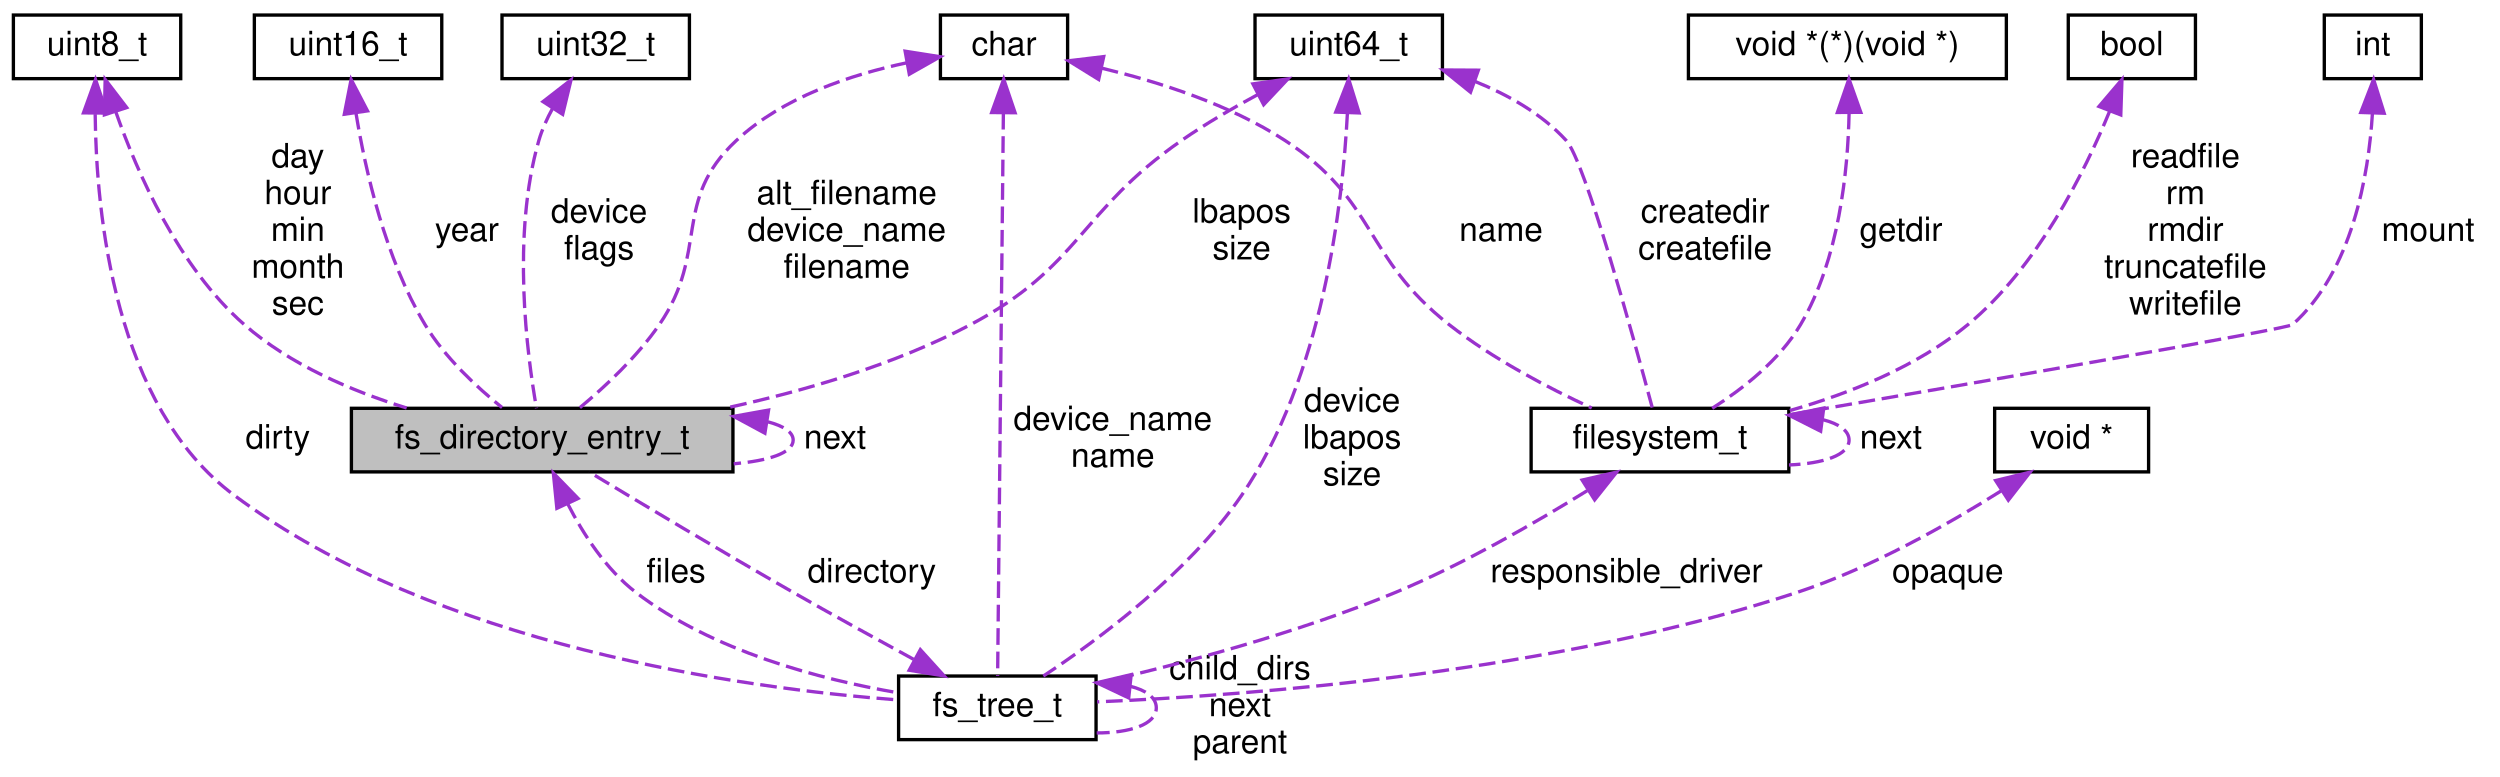
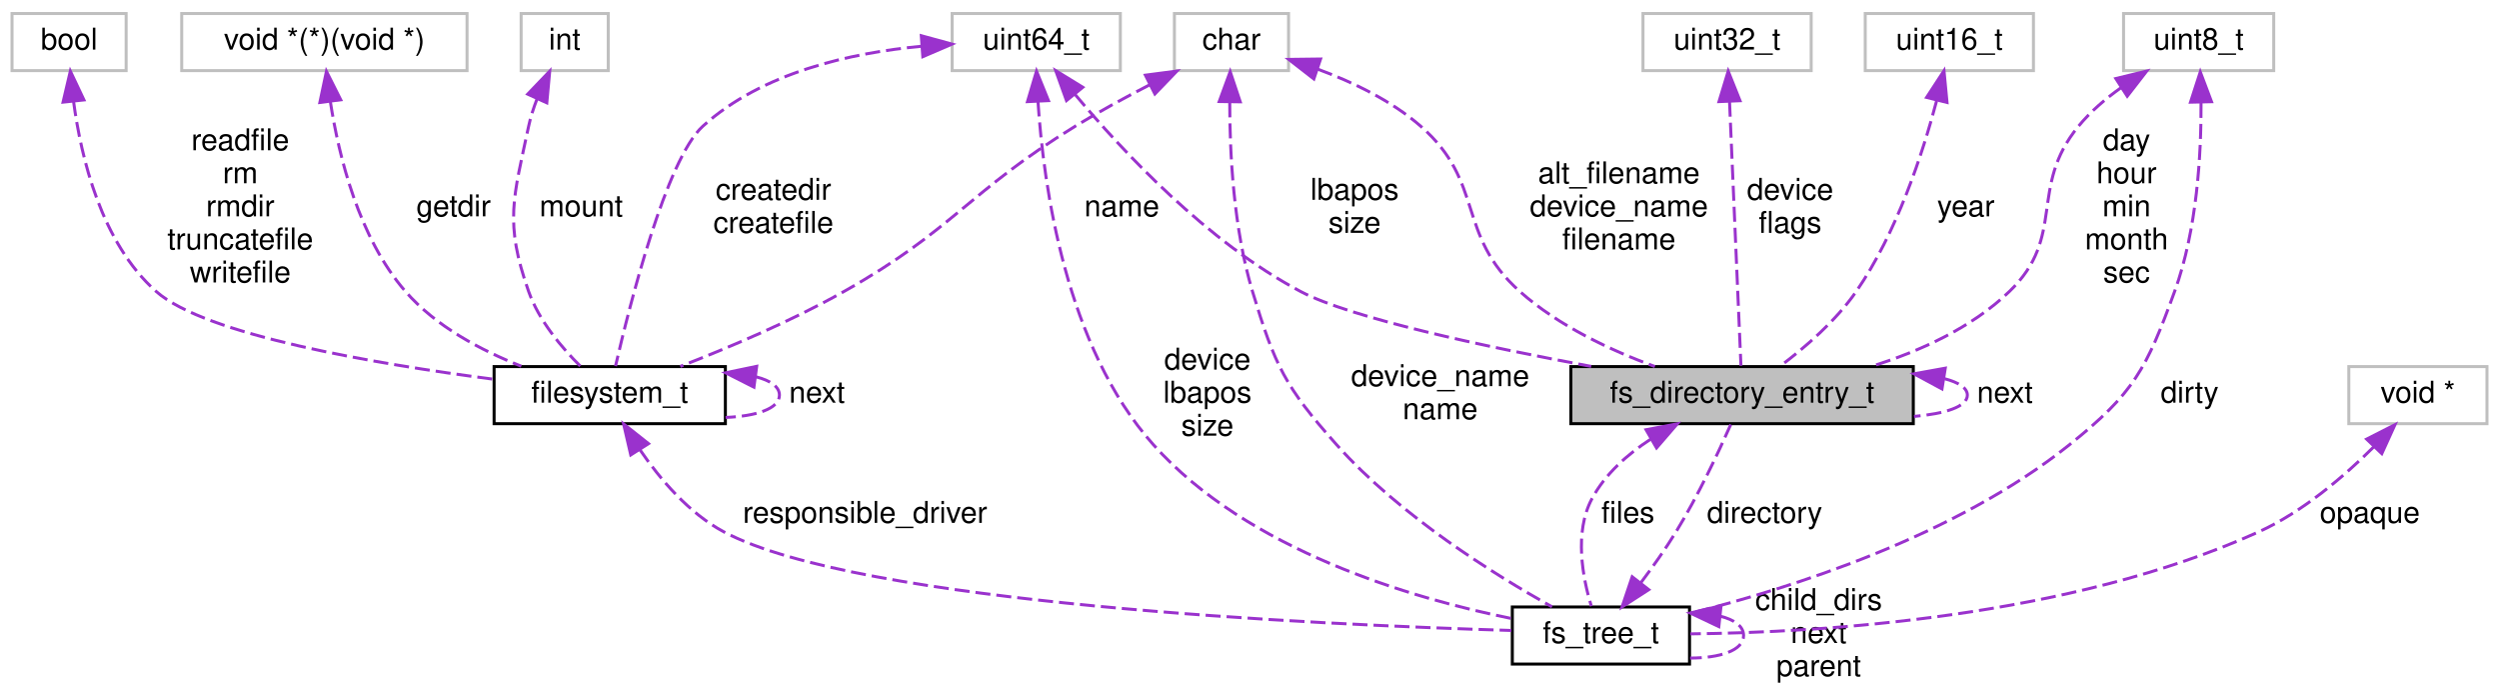
- <svg xmlns="http://www.w3.org/2000/svg" xmlns:xlink="http://www.w3.org/1999/xlink" width="747pt" height="232pt" viewBox="0.00 0.00 747.00 232.00">
+ <svg xmlns="http://www.w3.org/2000/svg" xmlns:xlink="http://www.w3.org/1999/xlink" width="832pt" height="232pt" viewBox="0.00 0.00 832.00 232.00">
  <g id="graph0" class="graph" transform="scale(1 1) rotate(0) translate(4 228)">
    <g id="node1" class="node">
      <g id="a_node1">
        <a xlink:title="A VFS directory entry. Files AND directories have these, but internally there is also a tree of fs_tr...">
-           <polygon fill="#bfbfbf" stroke="black" points="101,-87 101,-106 215,-106 215,-87 101,-87" />
-           <text text-anchor="middle" x="158" y="-94" font-family="Helvetica,sans-Serif" font-size="10.00">fs_directory_entry_t</text>
-         </a>
-       </g>
-     </g>
-     <g id="edge20" class="edge">
-       <path fill="none" stroke="#9a32cd" stroke-dasharray="5,2" d="M225.44,-101.96C230.14,-100.71 233,-98.89 233,-96.5 233,-92.67 225.67,-90.31 215.23,-89.41" />
-       <polygon fill="#9a32cd" stroke="#9a32cd" points="224.55,-98.56 215.23,-103.59 225.65,-105.47 224.55,-98.56" />
-       <text text-anchor="middle" x="245.5" y="-94" font-family="Helvetica,sans-Serif" font-size="10.00"> next</text>
+           <polygon fill="#bfbfbf" stroke="black" points="519,-87 519,-106 633,-106 633,-87 519,-87" />
+           <text text-anchor="middle" x="576" y="-94" font-family="Helvetica,sans-Serif" font-size="10.00">fs_directory_entry_t</text>
+         </a>
+       </g>
+     </g>
+     <g id="edge1" class="edge">
+       <path fill="none" stroke="#9a32cd" stroke-dasharray="5,2" d="M643.44,-101.96C648.14,-100.71 651,-98.89 651,-96.5 651,-92.67 643.67,-90.31 633.23,-89.41" />
+       <polygon fill="#9a32cd" stroke="#9a32cd" points="642.55,-98.56 633.23,-103.59 643.65,-105.47 642.55,-98.56" />
+       <text text-anchor="middle" x="663.5" y="-94" font-family="Helvetica,sans-Serif" font-size="10.00"> next</text>
+     </g>
+     <g id="node3" class="node">
+       <g id="a_node3">
+         <a xlink:href="structfs__tree__t.html" target="_top" xlink:title="Used internally by filesystem.c to cache directories to RAM.">
+           <polygon fill="none" stroke="black" points="499.5,-7 499.5,-26 558.5,-26 558.5,-7 499.5,-7" />
+           <text text-anchor="middle" x="529" y="-14" font-family="Helvetica,sans-Serif" font-size="10.00">fs_tree_t</text>
+         </a>
+       </g>
+     </g>
+     <g id="edge5" class="edge">
+       <path fill="none" stroke="#9a32cd" stroke-dasharray="5,2" d="M545.61,-81.87C537.82,-76.81 530.4,-70.24 526,-62 520.02,-50.8 522.93,-35.68 525.8,-26.27" />
+       <polygon fill="#9a32cd" stroke="#9a32cd" points="544.02,-84.99 554.44,-86.95 547.52,-78.93 544.02,-84.99" />
+       <text text-anchor="middle" x="538" y="-54" font-family="Helvetica,sans-Serif" font-size="10.00"> files</text>
+     </g>
+     <g id="node2" class="node">
+       <g id="a_node2">
+         <a xlink:title=" ">
+           <polygon fill="none" stroke="#bfbfbf" points="313,-204.5 313,-223.5 369,-223.5 369,-204.5 313,-204.5" />
+           <text text-anchor="middle" x="341" y="-211.5" font-family="Helvetica,sans-Serif" font-size="10.00">uint64_t</text>
+         </a>
+       </g>
+     </g>
+     <g id="edge2" class="edge">
+       <path fill="none" stroke="#9a32cd" stroke-dasharray="5,2" d="M353.96,-196.53C369.67,-177.73 397.93,-147.45 429,-131 445.65,-122.18 490.08,-112.68 525.77,-106.06" />
+       <polygon fill="#9a32cd" stroke="#9a32cd" points="351.07,-194.53 347.48,-204.5 356.5,-198.95 351.07,-194.53" />
+       <text text-anchor="middle" x="447" y="-161.5" font-family="Helvetica,sans-Serif" font-size="10.00"> lbapos</text>
+       <text text-anchor="middle" x="447" y="-150.5" font-family="Helvetica,sans-Serif" font-size="10.00">size</text>
+     </g>
+     <g id="edge4" class="edge">
+       <path fill="none" stroke="#9a32cd" stroke-dasharray="5,2" d="M341.58,-194.24C343.42,-166.06 350.82,-112.64 380,-80 411.41,-44.86 465.76,-28.93 499.42,-22.12" />
+       <polygon fill="#9a32cd" stroke="#9a32cd" points="338.08,-194.17 341.09,-204.33 345.07,-194.51 338.08,-194.17" />
+       <text text-anchor="middle" x="398" y="-105" font-family="Helvetica,sans-Serif" font-size="10.00"> device</text>
+       <text text-anchor="middle" x="398" y="-94" font-family="Helvetica,sans-Serif" font-size="10.00">lbapos</text>
+       <text text-anchor="middle" x="398" y="-83" font-family="Helvetica,sans-Serif" font-size="10.00">size</text>
+     </g>
+     <g id="node4" class="node">
+       <g id="a_node4">
+         <a xlink:href="structfilesystem__t.html" target="_top" xlink:title="Defines a filesystem driver.">
+           <polygon fill="none" stroke="black" points="160.5,-87 160.5,-106 237.5,-106 237.5,-87 160.5,-87" />
+           <text text-anchor="middle" x="199" y="-94" font-family="Helvetica,sans-Serif" font-size="10.00">filesystem_t</text>
+         </a>
+       </g>
+     </g>
+     <g id="edge8" class="edge">
+       <path fill="none" stroke="#9a32cd" stroke-dasharray="5,2" d="M302.9,-212.61C279.25,-210.42 249.71,-203.87 230,-186 217.82,-174.96 205.56,-126.24 200.93,-106.18" />
+       <polygon fill="#9a32cd" stroke="#9a32cd" points="302.73,-216.11 312.96,-213.32 303.23,-209.13 302.73,-216.11" />
+       <text text-anchor="middle" x="253.5" y="-161.5" font-family="Helvetica,sans-Serif" font-size="10.00"> createdir</text>
+       <text text-anchor="middle" x="253.5" y="-150.5" font-family="Helvetica,sans-Serif" font-size="10.00">createfile</text>
+     </g>
+     <g id="edge3" class="edge">
+       <path fill="none" stroke="#9a32cd" stroke-dasharray="5,2" d="M542.3,-34.08C546.28,-39.35 550.5,-45.29 554,-51 561.3,-62.9 568.17,-77.56 572.23,-86.72" />
+       <polygon fill="#9a32cd" stroke="#9a32cd" points="544.93,-31.76 536.03,-26.01 539.41,-36.05 544.93,-31.76" />
+       <text text-anchor="middle" x="583.5" y="-54" font-family="Helvetica,sans-Serif" font-size="10.00"> directory</text>
+     </g>
+     <g id="edge6" class="edge">
+       <path fill="none" stroke="#9a32cd" stroke-dasharray="5,2" d="M568.67,-22.95C573.41,-21.77 576.5,-19.62 576.5,-16.5 576.5,-11.5 568.58,-9 558.69,-9" />
+       <polygon fill="#9a32cd" stroke="#9a32cd" points="568.26,-19.47 558.69,-24 569,-26.43 568.26,-19.47" />
+       <text text-anchor="middle" x="601.5" y="-25" font-family="Helvetica,sans-Serif" font-size="10.00"> child_dirs</text>
+       <text text-anchor="middle" x="601.5" y="-14" font-family="Helvetica,sans-Serif" font-size="10.00">next</text>
+       <text text-anchor="middle" x="601.5" y="-3" font-family="Helvetica,sans-Serif" font-size="10.00">parent</text>
+     </g>
+     <g id="edge7" class="edge">
+       <path fill="none" stroke="#9a32cd" stroke-dasharray="5,2" d="M209.03,-78.36C215.67,-68.64 225.31,-57.22 237,-51 281.93,-27.08 434.17,-20.1 499.17,-18.18" />
+       <polygon fill="#9a32cd" stroke="#9a32cd" points="206,-76.6 203.61,-86.92 211.91,-80.35 206,-76.6" />
+       <text text-anchor="middle" x="284" y="-54" font-family="Helvetica,sans-Serif" font-size="10.00"> responsible_driver</text>
+     </g>
+     <g id="edge10" class="edge">
+       <path fill="none" stroke="#9a32cd" stroke-dasharray="5,2" d="M247.72,-102.59C252.48,-101.36 255.5,-99.33 255.5,-96.5 255.5,-91.97 247.77,-89.49 237.56,-89.07" />
+       <polygon fill="#9a32cd" stroke="#9a32cd" points="247.01,-99.15 237.56,-103.93 247.93,-106.09 247.01,-99.15" />
+       <text text-anchor="middle" x="268" y="-94" font-family="Helvetica,sans-Serif" font-size="10.00"> next</text>
+     </g>
+     <g id="node5" class="node">
+       <g id="a_node5">
+         <a xlink:title=" ">
+           <polygon fill="none" stroke="#bfbfbf" points="56.5,-204.5 56.5,-223.5 151.5,-223.5 151.5,-204.5 56.5,-204.5" />
+           <text text-anchor="middle" x="104" y="-211.5" font-family="Helvetica,sans-Serif" font-size="10.00">void *(*)(void *)</text>
+         </a>
+       </g>
+     </g>
+     <g id="edge9" class="edge">
+       <path fill="none" stroke="#9a32cd" stroke-dasharray="5,2" d="M106,-194.09C108.8,-176 115.44,-148.9 131,-131 141.1,-119.38 156.17,-111.38 169.56,-106.13" />
+       <polygon fill="#9a32cd" stroke="#9a32cd" points="102.49,-193.89 104.68,-204.26 109.44,-194.79 102.49,-193.89" />
+       <text text-anchor="middle" x="147" y="-156" font-family="Helvetica,sans-Serif" font-size="10.00"> getdir</text>
+     </g>
+     <g id="node6" class="node">
+       <g id="a_node6">
+         <a xlink:title=" ">
+           <polygon fill="none" stroke="#bfbfbf" points="387,-204.5 387,-223.5 425,-223.5 425,-204.5 387,-204.5" />
+           <text text-anchor="middle" x="406" y="-211.5" font-family="Helvetica,sans-Serif" font-size="10.00">char</text>
+         </a>
+       </g>
+     </g>
+     <g id="edge18" class="edge">
+       <path fill="none" stroke="#9a32cd" stroke-dasharray="5,2" d="M434.78,-204.96C446.34,-200.7 459.22,-194.53 469,-186 490.48,-167.25 480.71,-149.96 502,-131 514.85,-119.56 532.26,-111.41 546.96,-106.02" />
+       <polygon fill="#9a32cd" stroke="#9a32cd" points="433.43,-201.72 425.07,-208.23 435.66,-208.36 433.43,-201.72" />
+       <text text-anchor="middle" x="535" y="-167" font-family="Helvetica,sans-Serif" font-size="10.00"> alt_filename</text>
+       <text text-anchor="middle" x="535" y="-156" font-family="Helvetica,sans-Serif" font-size="10.00">device_name</text>
+       <text text-anchor="middle" x="535" y="-145" font-family="Helvetica,sans-Serif" font-size="10.00">filename</text>
+     </g>
+     <g id="edge14" class="edge">
+       <path fill="none" stroke="#9a32cd" stroke-dasharray="5,2" d="M405.42,-193.94C405.41,-177.05 406.68,-151.89 413,-131 420.48,-106.25 423.8,-99.31 441,-80 462.06,-56.35 493.67,-36.69 512.72,-26.06" />
+       <polygon fill="#9a32cd" stroke="#9a32cd" points="401.92,-194.21 405.57,-204.16 408.92,-194.11 401.92,-194.21" />
+       <text text-anchor="middle" x="475.5" y="-99.5" font-family="Helvetica,sans-Serif" font-size="10.00"> device_name</text>
+       <text text-anchor="middle" x="475.5" y="-88.5" font-family="Helvetica,sans-Serif" font-size="10.00">name</text>
+     </g>
+     <g id="edge11" class="edge">
+       <path fill="none" stroke="#9a32cd" stroke-dasharray="5,2" d="M378.76,-199.77C370.66,-195.6 361.86,-190.81 354,-186 318.14,-164.03 313.64,-151.64 277,-131 259.41,-121.09 238.31,-112.19 222.49,-106.06" />
+       <polygon fill="#9a32cd" stroke="#9a32cd" points="377.34,-202.98 387.85,-204.36 380.5,-196.73 377.34,-202.98" />
+       <text text-anchor="middle" x="369.5" y="-156" font-family="Helvetica,sans-Serif" font-size="10.00"> name</text>
    </g>
    <g id="node7" class="node">
      <g id="a_node7">
-         <a xlink:href="structfs__tree__t.html" target="_top" xlink:title="Used internally by filesystem.c to cache directories to RAM.">
-           <polygon fill="none" stroke="black" points="264.5,-7 264.5,-26 323.5,-26 323.5,-7 264.5,-7" />
-           <text text-anchor="middle" x="294" y="-14" font-family="Helvetica,sans-Serif" font-size="10.00">fs_tree_t</text>
-         </a>
-       </g>
-     </g>
-     <g id="edge10" class="edge">
-       <path fill="none" stroke="#9a32cd" stroke-dasharray="5,2" d="M165.57,-77.57C170.24,-68.44 177.07,-57.86 186,-51 208.89,-33.42 241.1,-24.98 264.38,-20.99" />
-       <polygon fill="#9a32cd" stroke="#9a32cd" points="162.39,-76.11 161.34,-86.65 168.73,-79.06 162.39,-76.11" />
-       <text text-anchor="middle" x="198" y="-54" font-family="Helvetica,sans-Serif" font-size="10.00"> files</text>
-     </g>
-     <g id="node2" class="node">
-       <g id="a_node2">
-         <a xlink:title=" ">
-           <polygon fill="none" stroke="black" points="277,-204.5 277,-223.5 315,-223.5 315,-204.5 277,-204.5" />
-           <text text-anchor="middle" x="296" y="-211.5" font-family="Helvetica,sans-Serif" font-size="10.00">char</text>
-         </a>
-       </g>
-     </g>
-     <g id="edge1" class="edge">
-       <path fill="none" stroke="#9a32cd" stroke-dasharray="5,2" d="M267.08,-209.26C250.36,-205.75 229.94,-198.99 216,-186 196.62,-167.94 208,-152.84 193,-131 186.43,-121.43 176.77,-112.44 169.27,-106.19" />
-       <polygon fill="#9a32cd" stroke="#9a32cd" points="266.45,-212.7 276.92,-211.05 267.7,-205.82 266.45,-212.7" />
-       <text text-anchor="middle" x="249" y="-167" font-family="Helvetica,sans-Serif" font-size="10.00"> alt_filename</text>
-       <text text-anchor="middle" x="249" y="-156" font-family="Helvetica,sans-Serif" font-size="10.00">device_name</text>
-       <text text-anchor="middle" x="249" y="-145" font-family="Helvetica,sans-Serif" font-size="10.00">filename</text>
-     </g>
-     <g id="edge8" class="edge">
-       <path fill="none" stroke="#9a32cd" stroke-dasharray="5,2" d="M295.81,-194.3C295.39,-153.04 294.39,-55.48 294.09,-26.05" />
-       <polygon fill="#9a32cd" stroke="#9a32cd" points="292.31,-194.38 295.91,-204.35 299.31,-194.31 292.31,-194.38" />
-       <text text-anchor="middle" x="328.5" y="-99.5" font-family="Helvetica,sans-Serif" font-size="10.00"> device_name</text>
-       <text text-anchor="middle" x="328.5" y="-88.5" font-family="Helvetica,sans-Serif" font-size="10.00">name</text>
+         <a xlink:title=" ">
+           <polygon fill="none" stroke="#bfbfbf" points="169.5,-204.5 169.5,-223.5 198.5,-223.5 198.5,-204.5 169.5,-204.5" />
+           <text text-anchor="middle" x="184" y="-211.5" font-family="Helvetica,sans-Serif" font-size="10.00">int</text>
+         </a>
+       </g>
+     </g>
+     <g id="edge12" class="edge">
+       <path fill="none" stroke="#9a32cd" stroke-dasharray="5,2" d="M174.79,-195.05C173.64,-192.09 172.64,-189.01 172,-186 166.93,-162.09 163.87,-154.05 172,-131 175.43,-121.28 183.01,-112.3 189.26,-106.1" />
+       <polygon fill="#9a32cd" stroke="#9a32cd" points="171.69,-196.67 179.02,-204.32 178.05,-193.77 171.69,-196.67" />
+       <text text-anchor="middle" x="189.5" y="-156" font-family="Helvetica,sans-Serif" font-size="10.00"> mount</text>
    </g>
    <g id="node8" class="node">
      <g id="a_node8">
-         <a xlink:href="structfilesystem__t.html" target="_top" xlink:title="Defines a filesystem driver.">
-           <polygon fill="none" stroke="black" points="453.5,-87 453.5,-106 530.5,-106 530.5,-87 453.5,-87" />
-           <text text-anchor="middle" x="492" y="-94" font-family="Helvetica,sans-Serif" font-size="10.00">filesystem_t</text>
-         </a>
-       </g>
-     </g>
-     <g id="edge12" class="edge">
-       <path fill="none" stroke="#9a32cd" stroke-dasharray="5,2" d="M325.21,-207.63C342.18,-203.57 363.41,-196.8 380,-186 407.44,-168.14 403.26,-151.22 429,-131 442.05,-120.75 458.7,-112.05 471.61,-106.09" />
-       <polygon fill="#9a32cd" stroke="#9a32cd" points="324.28,-204.25 315.27,-209.83 325.79,-211.09 324.28,-204.25" />
-       <text text-anchor="middle" x="444.5" y="-156" font-family="Helvetica,sans-Serif" font-size="10.00"> name</text>
-     </g>
-     <g id="node3" class="node">
-       <g id="a_node3">
-         <a xlink:title=" ">
-           <polygon fill="none" stroke="black" points="72,-204.5 72,-223.5 128,-223.5 128,-204.5 72,-204.5" />
-           <text text-anchor="middle" x="100" y="-211.5" font-family="Helvetica,sans-Serif" font-size="10.00">uint16_t</text>
-         </a>
-       </g>
-     </g>
-     <g id="edge2" class="edge">
-       <path fill="none" stroke="#9a32cd" stroke-dasharray="5,2" d="M102.36,-194.25C105.2,-176.85 111.14,-150.76 123,-131 128.89,-121.19 138.4,-112.35 146.02,-106.22" />
-       <polygon fill="#9a32cd" stroke="#9a32cd" points="98.88,-193.87 100.92,-204.26 105.81,-194.87 98.88,-193.87" />
-       <text text-anchor="middle" x="135.5" y="-156" font-family="Helvetica,sans-Serif" font-size="10.00"> year</text>
-     </g>
-     <g id="node4" class="node">
-       <g id="a_node4">
-         <a xlink:title=" ">
-           <polygon fill="none" stroke="black" points="0,-204.5 0,-223.5 50,-223.5 50,-204.5 0,-204.5" />
-           <text text-anchor="middle" x="25" y="-211.5" font-family="Helvetica,sans-Serif" font-size="10.00">uint8_t</text>
-         </a>
-       </g>
-     </g>
-     <g id="edge3" class="edge">
-       <path fill="none" stroke="#9a32cd" stroke-dasharray="5,2" d="M30.56,-194.7C37.02,-176.27 49.39,-148.17 69,-131 82.66,-119.04 101.02,-111.17 117.51,-106.09" />
-       <polygon fill="#9a32cd" stroke="#9a32cd" points="27.2,-193.69 27.42,-204.28 33.86,-195.86 27.2,-193.69" />
-       <text text-anchor="middle" x="85" y="-178" font-family="Helvetica,sans-Serif" font-size="10.00"> day</text>
-       <text text-anchor="middle" x="85" y="-167" font-family="Helvetica,sans-Serif" font-size="10.00">hour</text>
-       <text text-anchor="middle" x="85" y="-156" font-family="Helvetica,sans-Serif" font-size="10.00">min</text>
-       <text text-anchor="middle" x="85" y="-145" font-family="Helvetica,sans-Serif" font-size="10.00">month</text>
-       <text text-anchor="middle" x="85" y="-134" font-family="Helvetica,sans-Serif" font-size="10.00">sec</text>
-     </g>
-     <g id="edge7" class="edge">
-       <path fill="none" stroke="#9a32cd" stroke-dasharray="5,2" d="M24.44,-193.9C24.73,-163.96 30.24,-106.62 66,-80 126.58,-34.9 217.86,-22.35 264.41,-18.85" />
-       <polygon fill="#9a32cd" stroke="#9a32cd" points="20.94,-194.28 24.54,-204.25 27.94,-194.21 20.94,-194.28" />
-       <text text-anchor="middle" x="79" y="-94" font-family="Helvetica,sans-Serif" font-size="10.00"> dirty</text>
-     </g>
-     <g id="node5" class="node">
-       <g id="a_node5">
-         <a xlink:title=" ">
-           <polygon fill="none" stroke="black" points="371,-204.5 371,-223.5 427,-223.5 427,-204.5 371,-204.5" />
-           <text text-anchor="middle" x="399" y="-211.5" font-family="Helvetica,sans-Serif" font-size="10.00">uint64_t</text>
-         </a>
-       </g>
-     </g>
-     <g id="edge4" class="edge">
-       <path fill="none" stroke="#9a32cd" stroke-dasharray="5,2" d="M371.92,-199.79C364.3,-195.7 356.15,-190.96 349,-186 318.46,-164.82 318.85,-148.39 286,-131 263.36,-119.02 236.16,-111.12 212.67,-106.02" />
-       <polygon fill="#9a32cd" stroke="#9a32cd" points="370.36,-202.93 380.85,-204.43 373.58,-196.71 370.36,-202.93" />
-       <text text-anchor="middle" x="367" y="-161.5" font-family="Helvetica,sans-Serif" font-size="10.00"> lbapos</text>
-       <text text-anchor="middle" x="367" y="-150.5" font-family="Helvetica,sans-Serif" font-size="10.00">size</text>
-     </g>
-     <g id="edge18" class="edge">
-       <path fill="none" stroke="#9a32cd" stroke-dasharray="5,2" d="M398.61,-194.23C397.19,-166.83 391.21,-115.31 367,-80 350.96,-56.61 324.03,-36.72 307.75,-26" />
-       <polygon fill="#9a32cd" stroke="#9a32cd" points="395.12,-194.51 398.98,-204.38 402.11,-194.26 395.12,-194.51" />
-       <text text-anchor="middle" x="400" y="-105" font-family="Helvetica,sans-Serif" font-size="10.00"> device</text>
-       <text text-anchor="middle" x="400" y="-94" font-family="Helvetica,sans-Serif" font-size="10.00">lbapos</text>
-       <text text-anchor="middle" x="400" y="-83" font-family="Helvetica,sans-Serif" font-size="10.00">size</text>
-     </g>
-     <g id="edge16" class="edge">
-       <path fill="none" stroke="#9a32cd" stroke-dasharray="5,2" d="M436.63,-203.71C446.63,-199.68 456.68,-193.99 464,-186 469.55,-179.94 484.04,-127.34 489.69,-106.22" />
-       <polygon fill="#9a32cd" stroke="#9a32cd" points="435.39,-200.44 427.14,-207.09 437.73,-207.03 435.39,-200.44" />
-       <text text-anchor="middle" x="505.5" y="-161.5" font-family="Helvetica,sans-Serif" font-size="10.00"> createdir</text>
-       <text text-anchor="middle" x="505.5" y="-150.5" font-family="Helvetica,sans-Serif" font-size="10.00">createfile</text>
-     </g>
-     <g id="node6" class="node">
-       <g id="a_node6">
-         <a xlink:title=" ">
-           <polygon fill="none" stroke="black" points="146,-204.5 146,-223.5 202,-223.5 202,-204.5 146,-204.5" />
-           <text text-anchor="middle" x="174" y="-211.5" font-family="Helvetica,sans-Serif" font-size="10.00">uint32_t</text>
-         </a>
-       </g>
-     </g>
-     <g id="edge5" class="edge">
-       <path fill="none" stroke="#9a32cd" stroke-dasharray="5,2" d="M161.15,-195.67C159.44,-192.58 157.95,-189.3 157,-186 148.82,-157.65 153.47,-122.05 156.31,-106.01" />
-       <polygon fill="#9a32cd" stroke="#9a32cd" points="158.25,-197.63 166.62,-204.13 164.13,-193.83 158.25,-197.63" />
-       <text text-anchor="middle" x="175" y="-161.5" font-family="Helvetica,sans-Serif" font-size="10.00"> device</text>
-       <text text-anchor="middle" x="175" y="-150.5" font-family="Helvetica,sans-Serif" font-size="10.00">flags</text>
-     </g>
-     <g id="edge6" class="edge">
-       <path fill="none" stroke="#9a32cd" stroke-dasharray="5,2" d="M269.01,-30.98C257.93,-37.02 244.77,-44.28 233,-51 211.57,-63.24 187.02,-77.93 172.02,-86.99" />
-       <polygon fill="#9a32cd" stroke="#9a32cd" points="271,-33.88 278.12,-26.03 267.66,-27.73 271,-33.88" />
-       <text text-anchor="middle" x="256.5" y="-54" font-family="Helvetica,sans-Serif" font-size="10.00"> directory</text>
-     </g>
-     <g id="edge9" class="edge">
-       <path fill="none" stroke="#9a32cd" stroke-dasharray="5,2" d="M333.67,-22.95C338.41,-21.77 341.5,-19.62 341.5,-16.5 341.5,-11.5 333.58,-9 323.69,-9" />
-       <polygon fill="#9a32cd" stroke="#9a32cd" points="333.26,-19.47 323.69,-24 334,-26.43 333.26,-19.47" />
-       <text text-anchor="middle" x="366.5" y="-25" font-family="Helvetica,sans-Serif" font-size="10.00"> child_dirs</text>
-       <text text-anchor="middle" x="366.5" y="-14" font-family="Helvetica,sans-Serif" font-size="10.00">next</text>
-       <text text-anchor="middle" x="366.5" y="-3" font-family="Helvetica,sans-Serif" font-size="10.00">parent</text>
-     </g>
-     <g id="edge11" class="edge">
-       <path fill="none" stroke="#9a32cd" stroke-dasharray="5,2" d="M470.28,-81.4C454.8,-71.81 433.22,-59.4 413,-51 383.47,-38.73 348,-29.4 323.51,-23.74" />
-       <polygon fill="#9a32cd" stroke="#9a32cd" points="468.74,-84.56 479.07,-86.94 472.48,-78.64 468.74,-84.56" />
-       <text text-anchor="middle" x="482" y="-54" font-family="Helvetica,sans-Serif" font-size="10.00"> responsible_driver</text>
-     </g>
-     <g id="edge17" class="edge">
-       <path fill="none" stroke="#9a32cd" stroke-dasharray="5,2" d="M540.72,-102.59C545.48,-101.36 548.5,-99.33 548.5,-96.5 548.5,-91.97 540.77,-89.49 530.56,-89.07" />
-       <polygon fill="#9a32cd" stroke="#9a32cd" points="540.01,-99.15 530.56,-103.93 540.93,-106.09 540.01,-99.15" />
-       <text text-anchor="middle" x="561" y="-94" font-family="Helvetica,sans-Serif" font-size="10.00"> next</text>
+         <a xlink:title=" ">
+           <polygon fill="none" stroke="#bfbfbf" points="0,-204.5 0,-223.5 38,-223.5 38,-204.5 0,-204.5" />
+           <text text-anchor="middle" x="19" y="-211.5" font-family="Helvetica,sans-Serif" font-size="10.00">bool</text>
+         </a>
+       </g>
+     </g>
+     <g id="edge13" class="edge">
+       <path fill="none" stroke="#9a32cd" stroke-dasharray="5,2" d="M20.48,-194.31C22.98,-175.54 29.75,-147.16 48,-131 64.39,-116.49 121.12,-106.88 160.18,-101.81" />
+       <polygon fill="#9a32cd" stroke="#9a32cd" points="16.99,-194 19.42,-204.32 23.95,-194.74 16.99,-194" />
+       <text text-anchor="middle" x="76" y="-178" font-family="Helvetica,sans-Serif" font-size="10.00"> readfile</text>
+       <text text-anchor="middle" x="76" y="-167" font-family="Helvetica,sans-Serif" font-size="10.00">rm</text>
+       <text text-anchor="middle" x="76" y="-156" font-family="Helvetica,sans-Serif" font-size="10.00">rmdir</text>
+       <text text-anchor="middle" x="76" y="-145" font-family="Helvetica,sans-Serif" font-size="10.00">truncatefile</text>
+       <text text-anchor="middle" x="76" y="-134" font-family="Helvetica,sans-Serif" font-size="10.00">writefile</text>
    </g>
    <g id="node9" class="node">
      <g id="a_node9">
        <a xlink:title=" ">
-           <polygon fill="none" stroke="black" points="690.5,-204.5 690.5,-223.5 719.5,-223.5 719.5,-204.5 690.5,-204.5" />
-           <text text-anchor="middle" x="705" y="-211.5" font-family="Helvetica,sans-Serif" font-size="10.00">int</text>
-         </a>
-       </g>
-     </g>
-     <g id="edge13" class="edge">
-       <path fill="none" stroke="#9a32cd" stroke-dasharray="5,2" d="M704.89,-194.23C703.72,-175.41 698.83,-146.98 681,-131 679.6,-129.74 585.7,-113.52 530.8,-104.12" />
-       <polygon fill="#9a32cd" stroke="#9a32cd" points="701.4,-194.4 705.23,-204.28 708.39,-194.17 701.4,-194.4" />
-       <text text-anchor="middle" x="721.5" y="-156" font-family="Helvetica,sans-Serif" font-size="10.00"> mount</text>
+           <polygon fill="none" stroke="#bfbfbf" points="703,-204.5 703,-223.5 753,-223.5 753,-204.5 703,-204.5" />
+           <text text-anchor="middle" x="728" y="-211.5" font-family="Helvetica,sans-Serif" font-size="10.00">uint8_t</text>
+         </a>
+       </g>
+     </g>
+     <g id="edge20" class="edge">
+       <path fill="none" stroke="#9a32cd" stroke-dasharray="5,2" d="M702.12,-198.78C696.97,-195.11 691.95,-190.82 688,-186 671.2,-165.51 684.07,-149.39 665,-131 652.4,-118.85 634.98,-111.02 618.89,-106.01" />
+       <polygon fill="#9a32cd" stroke="#9a32cd" points="700.43,-201.86 710.72,-204.35 704.23,-195.98 700.43,-201.86" />
+       <text text-anchor="middle" x="704" y="-178" font-family="Helvetica,sans-Serif" font-size="10.00"> day</text>
+       <text text-anchor="middle" x="704" y="-167" font-family="Helvetica,sans-Serif" font-size="10.00">hour</text>
+       <text text-anchor="middle" x="704" y="-156" font-family="Helvetica,sans-Serif" font-size="10.00">min</text>
+       <text text-anchor="middle" x="704" y="-145" font-family="Helvetica,sans-Serif" font-size="10.00">month</text>
+       <text text-anchor="middle" x="704" y="-134" font-family="Helvetica,sans-Serif" font-size="10.00">sec</text>
+     </g>
+     <g id="edge15" class="edge">
+       <path fill="none" stroke="#9a32cd" stroke-dasharray="5,2" d="M728.8,-193.76C728.88,-176.75 727.48,-151.53 720,-131 710.59,-105.17 706.46,-97.18 685,-80 646.97,-49.54 592.17,-32.23 558.66,-23.87" />
+       <polygon fill="#9a32cd" stroke="#9a32cd" points="725.29,-193.99 728.55,-204.06 732.29,-194.15 725.29,-193.99" />
+       <text text-anchor="middle" x="725" y="-94" font-family="Helvetica,sans-Serif" font-size="10.00"> dirty</text>
    </g>
    <g id="node10" class="node">
      <g id="a_node10">
        <a xlink:title=" ">
-           <polygon fill="none" stroke="black" points="500.5,-204.5 500.5,-223.5 595.5,-223.5 595.5,-204.5 500.5,-204.5" />
-           <text text-anchor="middle" x="548" y="-211.5" font-family="Helvetica,sans-Serif" font-size="10.00">void *(*)(void *)</text>
-         </a>
-       </g>
-     </g>
-     <g id="edge14" class="edge">
-       <path fill="none" stroke="#9a32cd" stroke-dasharray="5,2" d="M548.51,-194.35C548.17,-176.84 545.5,-150.49 534,-131 527.74,-120.4 516.77,-111.82 507.61,-106" />
-       <polygon fill="#9a32cd" stroke="#9a32cd" points="545.01,-194.4 548.46,-204.42 552.01,-194.44 545.01,-194.4" />
-       <text text-anchor="middle" x="564" y="-156" font-family="Helvetica,sans-Serif" font-size="10.00"> getdir</text>
+           <polygon fill="none" stroke="#bfbfbf" points="778,-87 778,-106 824,-106 824,-87 778,-87" />
+           <text text-anchor="middle" x="801" y="-94" font-family="Helvetica,sans-Serif" font-size="10.00">void *</text>
+         </a>
+       </g>
+     </g>
+     <g id="edge16" class="edge">
+       <path fill="none" stroke="#9a32cd" stroke-dasharray="5,2" d="M786.39,-79.37C776.53,-69.55 762.68,-57.65 748,-51 684.93,-22.45 602.28,-17.48 558.77,-17.05" />
+       <polygon fill="#9a32cd" stroke="#9a32cd" points="783.93,-81.86 793.37,-86.66 788.98,-77.02 783.93,-81.86" />
+       <text text-anchor="middle" x="785" y="-54" font-family="Helvetica,sans-Serif" font-size="10.00"> opaque</text>
    </g>
    <g id="node11" class="node">
      <g id="a_node11">
        <a xlink:title=" ">
-           <polygon fill="none" stroke="black" points="614,-204.5 614,-223.5 652,-223.5 652,-204.5 614,-204.5" />
-           <text text-anchor="middle" x="633" y="-211.5" font-family="Helvetica,sans-Serif" font-size="10.00">bool</text>
-         </a>
-       </g>
-     </g>
-     <g id="edge15" class="edge">
-       <path fill="none" stroke="#9a32cd" stroke-dasharray="5,2" d="M626.42,-194.91C618.85,-176.44 604.72,-148.13 584,-131 568.8,-118.44 548.49,-110.38 530.81,-105.33" />
-       <polygon fill="#9a32cd" stroke="#9a32cd" points="623.17,-196.19 630.04,-204.25 629.69,-193.66 623.17,-196.19" />
-       <text text-anchor="middle" x="649" y="-178" font-family="Helvetica,sans-Serif" font-size="10.00"> readfile</text>
-       <text text-anchor="middle" x="649" y="-167" font-family="Helvetica,sans-Serif" font-size="10.00">rm</text>
-       <text text-anchor="middle" x="649" y="-156" font-family="Helvetica,sans-Serif" font-size="10.00">rmdir</text>
-       <text text-anchor="middle" x="649" y="-145" font-family="Helvetica,sans-Serif" font-size="10.00">truncatefile</text>
-       <text text-anchor="middle" x="649" y="-134" font-family="Helvetica,sans-Serif" font-size="10.00">writefile</text>
+           <polygon fill="none" stroke="#bfbfbf" points="617,-204.5 617,-223.5 673,-223.5 673,-204.5 617,-204.5" />
+           <text text-anchor="middle" x="645" y="-211.5" font-family="Helvetica,sans-Serif" font-size="10.00">uint16_t</text>
+         </a>
+       </g>
+     </g>
+     <g id="edge17" class="edge">
+       <path fill="none" stroke="#9a32cd" stroke-dasharray="5,2" d="M640.75,-194.41C636.13,-176.94 627.56,-150.62 614,-131 607.2,-121.16 596.9,-112.32 588.74,-106.2" />
+       <polygon fill="#9a32cd" stroke="#9a32cd" points="637.43,-195.58 643.22,-204.45 644.23,-193.9 637.43,-195.58" />
+       <text text-anchor="middle" x="650.5" y="-156" font-family="Helvetica,sans-Serif" font-size="10.00"> year</text>
    </g>
    <g id="node12" class="node">
      <g id="a_node12">
        <a xlink:title=" ">
-           <polygon fill="none" stroke="black" points="592,-87 592,-106 638,-106 638,-87 592,-87" />
-           <text text-anchor="middle" x="615" y="-94" font-family="Helvetica,sans-Serif" font-size="10.00">void *</text>
+           <polygon fill="none" stroke="#bfbfbf" points="543,-204.5 543,-223.5 599,-223.5 599,-204.5 543,-204.5" />
+           <text text-anchor="middle" x="571" y="-211.5" font-family="Helvetica,sans-Serif" font-size="10.00">uint32_t</text>
        </a>
      </g>
    </g>
    <g id="edge19" class="edge">
-       <path fill="none" stroke="#9a32cd" stroke-dasharray="5,2" d="M594.01,-81.37C577.99,-71.27 554.99,-58.24 533,-51 460.37,-27.07 369.83,-20.24 323.83,-18.28" />
-       <polygon fill="#9a32cd" stroke="#9a32cd" points="592.29,-84.42 602.58,-86.91 596.09,-78.54 592.29,-84.42" />
-       <text text-anchor="middle" x="578" y="-54" font-family="Helvetica,sans-Serif" font-size="10.00"> opaque</text>
+       <path fill="none" stroke="#9a32cd" stroke-dasharray="5,2" d="M571.82,-194.16C572.91,-168.87 574.81,-124.94 575.62,-106.28" />
+       <polygon fill="#9a32cd" stroke="#9a32cd" points="568.31,-194.18 571.38,-204.32 575.31,-194.48 568.31,-194.18" />
+       <text text-anchor="middle" x="592" y="-161.5" font-family="Helvetica,sans-Serif" font-size="10.00"> device</text>
+       <text text-anchor="middle" x="592" y="-150.5" font-family="Helvetica,sans-Serif" font-size="10.00">flags</text>
    </g>
  </g>
</svg>
